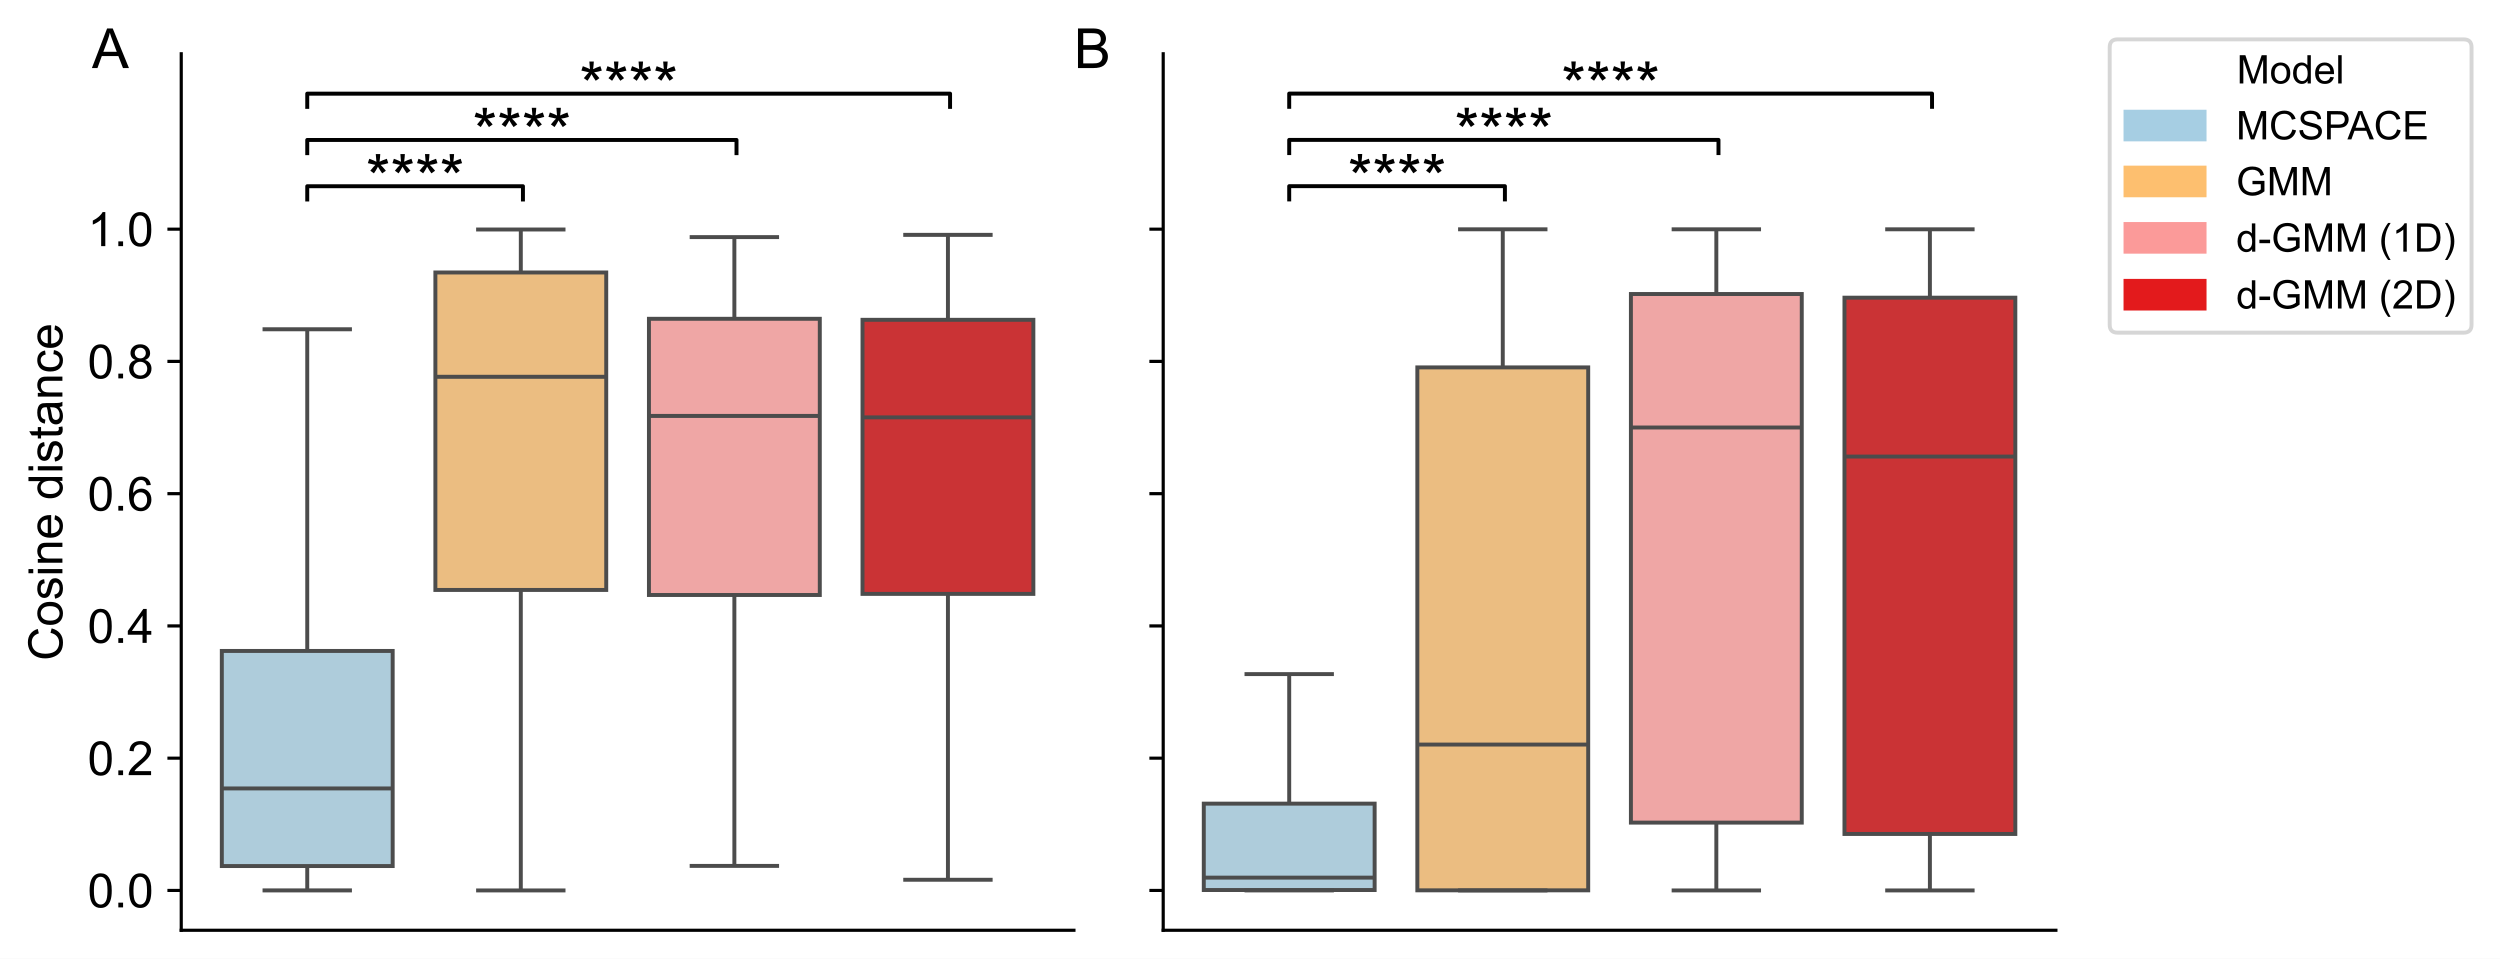
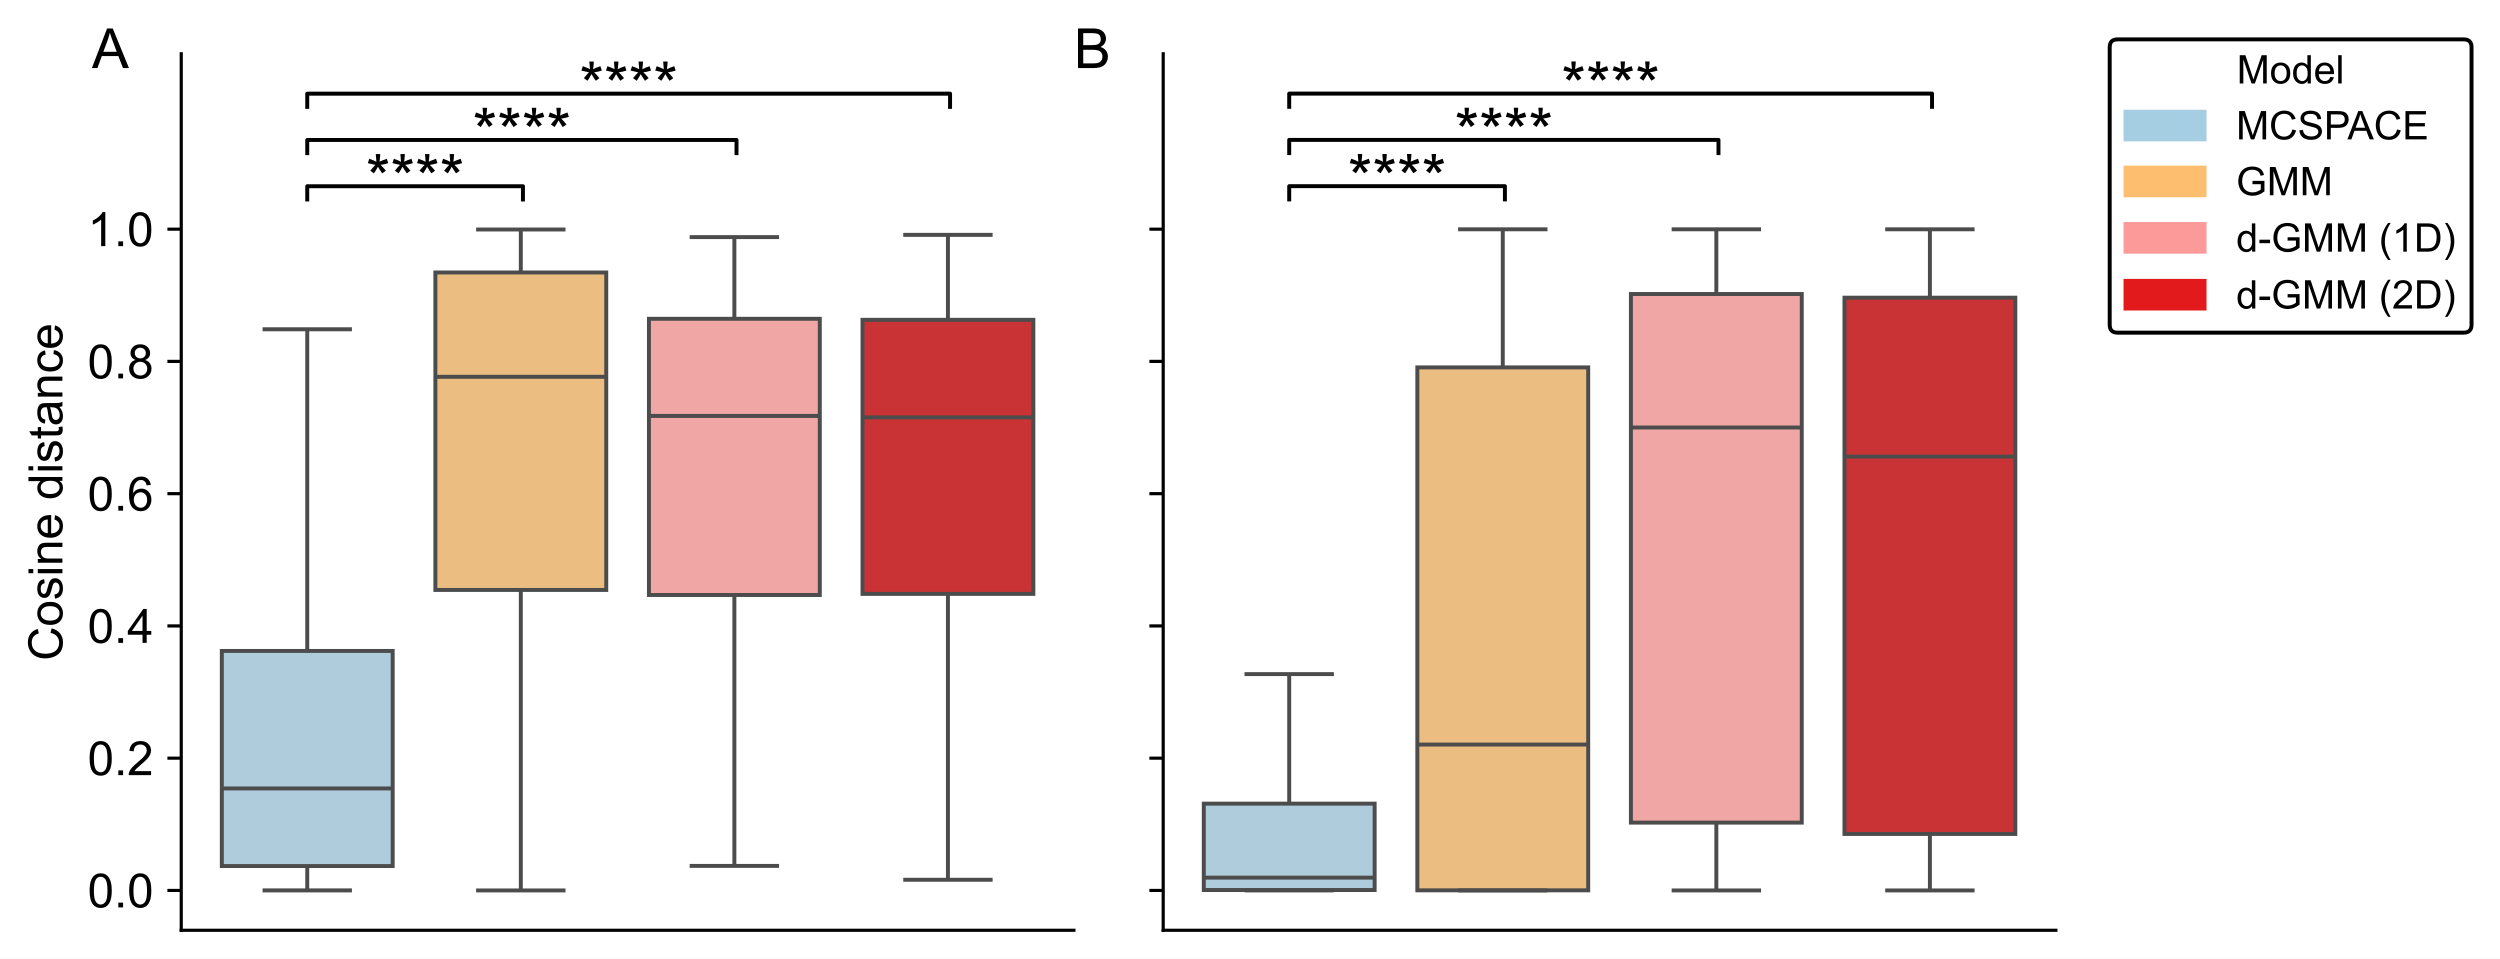
<svg xmlns="http://www.w3.org/2000/svg" xmlns:xlink="http://www.w3.org/1999/xlink" width="632.514pt" height="242.562pt" viewBox="0 0 632.514 242.562" version="1.1">
  <defs>
    <style type="text/css">*{stroke-linejoin: round; stroke-linecap: butt}</style>
  </defs>
  <g id="figure_1">
    <g id="patch_1">
      <path d="M 0 242.562  L 632.514 242.562  L 632.514 0  L 0 0  z " style="fill: #ffffff" />
    </g>
    <g id="axes_1">
      <g id="patch_2">
        <path d="M 45.854 235.362  L 271.712 235.362  L 271.712 13.602  L 45.854 13.602  z " style="fill: #ffffff" />
      </g>
      <g id="matplotlib.axis_1" />
      <g id="matplotlib.axis_2">
        <g id="ytick_1">
          <g id="line2d_1">
            <defs>
-               <path id="m93349aecf3" d="M 0 0  L -3.5 0  " style="stroke: #000000; stroke-width: 0.8" />
+               <path id="ma4437be705" d="M 0 0  L -3.5 0  " style="stroke: #000000; stroke-width: 0.8" />
            </defs>
            <g>
-               <use xlink:href="#m93349aecf3" x="45.854" y="225.282" style="stroke: #000000; stroke-width: 0.8" />
+               <use xlink:href="#ma4437be705" x="45.854" y="225.282" style="stroke: #000000; stroke-width: 0.8" />
            </g>
          </g>
          <g id="text_1">
            <g transform="translate(22.17438 229.5764) scale(0.12 -0.12)">
              <defs>
                <path id="ArialMT-30" d="M 266 2259  Q 266 3072 433 3567  Q 600 4063 929 4331  Q 1259 4600 1759 4600  Q 2128 4600 2406 4451  Q 2684 4303 2865 4023  Q 3047 3744 3150 3342  Q 3253 2941 3253 2259  Q 3253 1453 3087 958  Q 2922 463 2592 192  Q 2263 -78 1759 -78  Q 1097 -78 719 397  Q 266 969 266 2259  z M 844 2259  Q 844 1131 1108 757  Q 1372 384 1759 384  Q 2147 384 2411 759  Q 2675 1134 2675 2259  Q 2675 3391 2411 3762  Q 2147 4134 1753 4134  Q 1366 4134 1134 3806  Q 844 3388 844 2259  z " transform="scale(0.015625)" />
                <path id="ArialMT-2e" d="M 581 0  L 581 641  L 1222 641  L 1222 0  L 581 0  z " transform="scale(0.015625)" />
              </defs>
              <use xlink:href="#ArialMT-30" />
              <use xlink:href="#ArialMT-2e" x="55.615" />
              <use xlink:href="#ArialMT-30" x="83.398" />
            </g>
          </g>
        </g>
        <g id="ytick_2">
          <g id="line2d_2">
            <g>
-               <use xlink:href="#m93349aecf3" x="45.854" y="191.821" style="stroke: #000000; stroke-width: 0.8" />
+               <use xlink:href="#ma4437be705" x="45.854" y="191.821" style="stroke: #000000; stroke-width: 0.8" />
            </g>
          </g>
          <g id="text_2">
            <g transform="translate(22.17438 196.1158) scale(0.12 -0.12)">
              <defs>
                <path id="ArialMT-32" d="M 3222 541  L 3222 0  L 194 0  Q 188 203 259 391  Q 375 700 629 1000  Q 884 1300 1366 1694  Q 2113 2306 2375 2664  Q 2638 3022 2638 3341  Q 2638 3675 2398 3904  Q 2159 4134 1775 4134  Q 1369 4134 1125 3890  Q 881 3647 878 3216  L 300 3275  Q 359 3922 746 4261  Q 1134 4600 1788 4600  Q 2447 4600 2831 4234  Q 3216 3869 3216 3328  Q 3216 3053 3103 2787  Q 2991 2522 2730 2228  Q 2469 1934 1863 1422  Q 1356 997 1212 845  Q 1069 694 975 541  L 3222 541  z " transform="scale(0.015625)" />
              </defs>
              <use xlink:href="#ArialMT-30" />
              <use xlink:href="#ArialMT-2e" x="55.615" />
              <use xlink:href="#ArialMT-32" x="83.398" />
            </g>
          </g>
        </g>
        <g id="ytick_3">
          <g id="line2d_3">
            <g>
-               <use xlink:href="#m93349aecf3" x="45.854" y="158.361" style="stroke: #000000; stroke-width: 0.8" />
+               <use xlink:href="#ma4437be705" x="45.854" y="158.361" style="stroke: #000000; stroke-width: 0.8" />
            </g>
          </g>
          <g id="text_3">
            <g transform="translate(22.17438 162.6552) scale(0.12 -0.12)">
              <defs>
                <path id="ArialMT-34" d="M 2069 0  L 2069 1097  L 81 1097  L 81 1613  L 2172 4581  L 2631 4581  L 2631 1613  L 3250 1613  L 3250 1097  L 2631 1097  L 2631 0  L 2069 0  z M 2069 1613  L 2069 3678  L 634 1613  L 2069 1613  z " transform="scale(0.015625)" />
              </defs>
              <use xlink:href="#ArialMT-30" />
              <use xlink:href="#ArialMT-2e" x="55.615" />
              <use xlink:href="#ArialMT-34" x="83.398" />
            </g>
          </g>
        </g>
        <g id="ytick_4">
          <g id="line2d_4">
            <g>
-               <use xlink:href="#m93349aecf3" x="45.854" y="124.9" style="stroke: #000000; stroke-width: 0.8" />
+               <use xlink:href="#ma4437be705" x="45.854" y="124.9" style="stroke: #000000; stroke-width: 0.8" />
            </g>
          </g>
          <g id="text_4">
            <g transform="translate(22.17438 129.1947) scale(0.12 -0.12)">
              <defs>
                <path id="ArialMT-36" d="M 3184 3459  L 2625 3416  Q 2550 3747 2413 3897  Q 2184 4138 1850 4138  Q 1581 4138 1378 3988  Q 1113 3794 959 3422  Q 806 3050 800 2363  Q 1003 2672 1297 2822  Q 1591 2972 1913 2972  Q 2475 2972 2870 2558  Q 3266 2144 3266 1488  Q 3266 1056 3080 686  Q 2894 316 2569 119  Q 2244 -78 1831 -78  Q 1128 -78 684 439  Q 241 956 241 2144  Q 241 3472 731 4075  Q 1159 4600 1884 4600  Q 2425 4600 2770 4297  Q 3116 3994 3184 3459  z M 888 1484  Q 888 1194 1011 928  Q 1134 663 1356 523  Q 1578 384 1822 384  Q 2178 384 2434 671  Q 2691 959 2691 1453  Q 2691 1928 2437 2201  Q 2184 2475 1800 2475  Q 1419 2475 1153 2201  Q 888 1928 888 1484  z " transform="scale(0.015625)" />
              </defs>
              <use xlink:href="#ArialMT-30" />
              <use xlink:href="#ArialMT-2e" x="55.615" />
              <use xlink:href="#ArialMT-36" x="83.398" />
            </g>
          </g>
        </g>
        <g id="ytick_5">
          <g id="line2d_5">
            <g>
-               <use xlink:href="#m93349aecf3" x="45.854" y="91.439" style="stroke: #000000; stroke-width: 0.8" />
+               <use xlink:href="#ma4437be705" x="45.854" y="91.439" style="stroke: #000000; stroke-width: 0.8" />
            </g>
          </g>
          <g id="text_5">
            <g transform="translate(22.17438 95.73408) scale(0.12 -0.12)">
              <defs>
                <path id="ArialMT-38" d="M 1131 2484  Q 781 2613 612 2850  Q 444 3088 444 3419  Q 444 3919 803 4259  Q 1163 4600 1759 4600  Q 2359 4600 2725 4251  Q 3091 3903 3091 3403  Q 3091 3084 2923 2848  Q 2756 2613 2416 2484  Q 2838 2347 3058 2040  Q 3278 1734 3278 1309  Q 3278 722 2862 322  Q 2447 -78 1769 -78  Q 1091 -78 675 323  Q 259 725 259 1325  Q 259 1772 486 2073  Q 713 2375 1131 2484  z M 1019 3438  Q 1019 3113 1228 2906  Q 1438 2700 1772 2700  Q 2097 2700 2305 2904  Q 2513 3109 2513 3406  Q 2513 3716 2298 3927  Q 2084 4138 1766 4138  Q 1444 4138 1231 3931  Q 1019 3725 1019 3438  z M 838 1322  Q 838 1081 952 856  Q 1066 631 1291 507  Q 1516 384 1775 384  Q 2178 384 2440 643  Q 2703 903 2703 1303  Q 2703 1709 2433 1975  Q 2163 2241 1756 2241  Q 1359 2241 1098 1978  Q 838 1716 838 1322  z " transform="scale(0.015625)" />
              </defs>
              <use xlink:href="#ArialMT-30" />
              <use xlink:href="#ArialMT-2e" x="55.615" />
              <use xlink:href="#ArialMT-38" x="83.398" />
            </g>
          </g>
        </g>
        <g id="ytick_6">
          <g id="line2d_6">
            <g>
-               <use xlink:href="#m93349aecf3" x="45.854" y="57.979" style="stroke: #000000; stroke-width: 0.8" />
+               <use xlink:href="#ma4437be705" x="45.854" y="57.979" style="stroke: #000000; stroke-width: 0.8" />
            </g>
          </g>
          <g id="text_6">
            <g transform="translate(22.17438 62.2735) scale(0.12 -0.12)">
              <defs>
                <path id="ArialMT-31" d="M 2384 0  L 1822 0  L 1822 3584  Q 1619 3391 1289 3197  Q 959 3003 697 2906  L 697 3450  Q 1169 3672 1522 3987  Q 1875 4303 2022 4600  L 2384 4600  L 2384 0  z " transform="scale(0.015625)" />
              </defs>
              <use xlink:href="#ArialMT-31" />
              <use xlink:href="#ArialMT-2e" x="55.615" />
              <use xlink:href="#ArialMT-30" x="83.398" />
            </g>
          </g>
        </g>
        <g id="text_7">
          <g transform="translate(15.78937 167.1708) rotate(-90) scale(0.12 -0.12)">
            <defs>
              <path id="ArialMT-43" d="M 3763 1606  L 4369 1453  Q 4178 706 3683 314  Q 3188 -78 2472 -78  Q 1731 -78 1267 223  Q 803 525 561 1097  Q 319 1669 319 2325  Q 319 3041 592 3573  Q 866 4106 1370 4382  Q 1875 4659 2481 4659  Q 3169 4659 3637 4309  Q 4106 3959 4291 3325  L 3694 3184  Q 3534 3684 3231 3912  Q 2928 4141 2469 4141  Q 1941 4141 1586 3887  Q 1231 3634 1087 3207  Q 944 2781 944 2328  Q 944 1744 1114 1308  Q 1284 872 1643 656  Q 2003 441 2422 441  Q 2931 441 3284 734  Q 3638 1028 3763 1606  z " transform="scale(0.015625)" />
              <path id="ArialMT-6f" d="M 213 1659  Q 213 2581 725 3025  Q 1153 3394 1769 3394  Q 2453 3394 2887 2945  Q 3322 2497 3322 1706  Q 3322 1066 3130 698  Q 2938 331 2570 128  Q 2203 -75 1769 -75  Q 1072 -75 642 372  Q 213 819 213 1659  z M 791 1659  Q 791 1022 1069 705  Q 1347 388 1769 388  Q 2188 388 2466 706  Q 2744 1025 2744 1678  Q 2744 2294 2464 2611  Q 2184 2928 1769 2928  Q 1347 2928 1069 2612  Q 791 2297 791 1659  z " transform="scale(0.015625)" />
              <path id="ArialMT-73" d="M 197 991  L 753 1078  Q 800 744 1014 566  Q 1228 388 1613 388  Q 2000 388 2187 545  Q 2375 703 2375 916  Q 2375 1106 2209 1216  Q 2094 1291 1634 1406  Q 1016 1563 777 1677  Q 538 1791 414 1992  Q 291 2194 291 2438  Q 291 2659 392 2848  Q 494 3038 669 3163  Q 800 3259 1026 3326  Q 1253 3394 1513 3394  Q 1903 3394 2198 3281  Q 2494 3169 2634 2976  Q 2775 2784 2828 2463  L 2278 2388  Q 2241 2644 2061 2787  Q 1881 2931 1553 2931  Q 1166 2931 1000 2803  Q 834 2675 834 2503  Q 834 2394 903 2306  Q 972 2216 1119 2156  Q 1203 2125 1616 2013  Q 2213 1853 2448 1751  Q 2684 1650 2818 1456  Q 2953 1263 2953 975  Q 2953 694 2789 445  Q 2625 197 2315 61  Q 2006 -75 1616 -75  Q 969 -75 630 194  Q 291 463 197 991  z " transform="scale(0.015625)" />
              <path id="ArialMT-69" d="M 425 3934  L 425 4581  L 988 4581  L 988 3934  L 425 3934  z M 425 0  L 425 3319  L 988 3319  L 988 0  L 425 0  z " transform="scale(0.015625)" />
              <path id="ArialMT-6e" d="M 422 0  L 422 3319  L 928 3319  L 928 2847  Q 1294 3394 1984 3394  Q 2284 3394 2536 3286  Q 2788 3178 2913 3003  Q 3038 2828 3088 2588  Q 3119 2431 3119 2041  L 3119 0  L 2556 0  L 2556 2019  Q 2556 2363 2490 2533  Q 2425 2703 2258 2804  Q 2091 2906 1866 2906  Q 1506 2906 1245 2678  Q 984 2450 984 1813  L 984 0  L 422 0  z " transform="scale(0.015625)" />
              <path id="ArialMT-65" d="M 2694 1069  L 3275 997  Q 3138 488 2766 206  Q 2394 -75 1816 -75  Q 1088 -75 661 373  Q 234 822 234 1631  Q 234 2469 665 2931  Q 1097 3394 1784 3394  Q 2450 3394 2872 2941  Q 3294 2488 3294 1666  Q 3294 1616 3291 1516  L 816 1516  Q 847 969 1125 678  Q 1403 388 1819 388  Q 2128 388 2347 550  Q 2566 713 2694 1069  z M 847 1978  L 2700 1978  Q 2663 2397 2488 2606  Q 2219 2931 1791 2931  Q 1403 2931 1139 2672  Q 875 2413 847 1978  z " transform="scale(0.015625)" />
              <path id="ArialMT-20" transform="scale(0.015625)" />
              <path id="ArialMT-64" d="M 2575 0  L 2575 419  Q 2259 -75 1647 -75  Q 1250 -75 917 144  Q 584 363 401 755  Q 219 1147 219 1656  Q 219 2153 384 2558  Q 550 2963 881 3178  Q 1213 3394 1622 3394  Q 1922 3394 2156 3267  Q 2391 3141 2538 2938  L 2538 4581  L 3097 4581  L 3097 0  L 2575 0  z M 797 1656  Q 797 1019 1065 703  Q 1334 388 1700 388  Q 2069 388 2326 689  Q 2584 991 2584 1609  Q 2584 2291 2321 2609  Q 2059 2928 1675 2928  Q 1300 2928 1048 2622  Q 797 2316 797 1656  z " transform="scale(0.015625)" />
              <path id="ArialMT-74" d="M 1650 503  L 1731 6  Q 1494 -44 1306 -44  Q 1000 -44 831 53  Q 663 150 594 308  Q 525 466 525 972  L 525 2881  L 113 2881  L 113 3319  L 525 3319  L 525 4141  L 1084 4478  L 1084 3319  L 1650 3319  L 1650 2881  L 1084 2881  L 1084 941  Q 1084 700 1114 631  Q 1144 563 1211 522  Q 1278 481 1403 481  Q 1497 481 1650 503  z " transform="scale(0.015625)" />
              <path id="ArialMT-61" d="M 2588 409  Q 2275 144 1986 34  Q 1697 -75 1366 -75  Q 819 -75 525 192  Q 231 459 231 875  Q 231 1119 342 1320  Q 453 1522 633 1644  Q 813 1766 1038 1828  Q 1203 1872 1538 1913  Q 2219 1994 2541 2106  Q 2544 2222 2544 2253  Q 2544 2597 2384 2738  Q 2169 2928 1744 2928  Q 1347 2928 1158 2789  Q 969 2650 878 2297  L 328 2372  Q 403 2725 575 2942  Q 747 3159 1072 3276  Q 1397 3394 1825 3394  Q 2250 3394 2515 3294  Q 2781 3194 2906 3042  Q 3031 2891 3081 2659  Q 3109 2516 3109 2141  L 3109 1391  Q 3109 606 3145 398  Q 3181 191 3288 0  L 2700 0  Q 2613 175 2588 409  z M 2541 1666  Q 2234 1541 1622 1453  Q 1275 1403 1131 1340  Q 988 1278 909 1158  Q 831 1038 831 891  Q 831 666 1001 516  Q 1172 366 1500 366  Q 1825 366 2078 508  Q 2331 650 2450 897  Q 2541 1088 2541 1459  L 2541 1666  z " transform="scale(0.015625)" />
              <path id="ArialMT-63" d="M 2588 1216  L 3141 1144  Q 3050 572 2676 248  Q 2303 -75 1759 -75  Q 1078 -75 664 370  Q 250 816 250 1647  Q 250 2184 428 2587  Q 606 2991 970 3192  Q 1334 3394 1763 3394  Q 2303 3394 2647 3120  Q 2991 2847 3088 2344  L 2541 2259  Q 2463 2594 2264 2762  Q 2066 2931 1784 2931  Q 1359 2931 1093 2626  Q 828 2322 828 1663  Q 828 994 1084 691  Q 1341 388 1753 388  Q 2084 388 2306 591  Q 2528 794 2588 1216  z " transform="scale(0.015625)" />
            </defs>
            <use xlink:href="#ArialMT-43" />
            <use xlink:href="#ArialMT-6f" x="72.217" />
            <use xlink:href="#ArialMT-73" x="127.832" />
            <use xlink:href="#ArialMT-69" x="177.832" />
            <use xlink:href="#ArialMT-6e" x="200.049" />
            <use xlink:href="#ArialMT-65" x="255.664" />
            <use xlink:href="#ArialMT-20" x="311.279" />
            <use xlink:href="#ArialMT-64" x="339.062" />
            <use xlink:href="#ArialMT-69" x="394.678" />
            <use xlink:href="#ArialMT-73" x="416.895" />
            <use xlink:href="#ArialMT-74" x="466.895" />
            <use xlink:href="#ArialMT-61" x="494.678" />
            <use xlink:href="#ArialMT-6e" x="550.293" />
            <use xlink:href="#ArialMT-63" x="605.908" />
            <use xlink:href="#ArialMT-65" x="655.908" />
          </g>
        </g>
      </g>
      <g id="patch_3">
-         <path d="M 56.121 219.115  L 99.347 219.115  L 99.347 164.694  L 56.121 164.694  L 56.121 219.115  z " clip-path="url(#p8f66b5be9d)" style="fill: #aeccdb; stroke: #4c4c4c; stroke-linejoin: miter" />
+         <path d="M 56.121 219.115  L 99.347 219.115  L 99.347 164.694  L 56.121 164.694  L 56.121 219.115  z " clip-path="url(#pe99a62b136)" style="fill: #aeccdb; stroke: #4c4c4c; stroke-linejoin: miter" />
      </g>
      <g id="line2d_7">
-         <path d="M 77.734 219.115  L 77.734 225.278  " clip-path="url(#p8f66b5be9d)" style="fill: none; stroke: #4c4c4c" />
+         <path d="M 77.734 219.115  L 77.734 225.278  " clip-path="url(#pe99a62b136)" style="fill: none; stroke: #4c4c4c" />
      </g>
      <g id="line2d_8">
-         <path d="M 77.734 164.694  L 77.734 83.308  " clip-path="url(#p8f66b5be9d)" style="fill: none; stroke: #4c4c4c" />
+         <path d="M 77.734 164.694  L 77.734 83.308  " clip-path="url(#pe99a62b136)" style="fill: none; stroke: #4c4c4c" />
      </g>
      <g id="line2d_9">
-         <path d="M 66.927 225.278  L 88.54 225.278  " clip-path="url(#p8f66b5be9d)" style="fill: none; stroke: #4c4c4c; stroke-linecap: square" />
+         <path d="M 66.927 225.278  L 88.54 225.278  " clip-path="url(#pe99a62b136)" style="fill: none; stroke: #4c4c4c; stroke-linecap: square" />
      </g>
      <g id="line2d_10">
-         <path d="M 66.927 83.308  L 88.54 83.308  " clip-path="url(#p8f66b5be9d)" style="fill: none; stroke: #4c4c4c; stroke-linecap: square" />
+         <path d="M 66.927 83.308  L 88.54 83.308  " clip-path="url(#pe99a62b136)" style="fill: none; stroke: #4c4c4c; stroke-linecap: square" />
      </g>
      <g id="patch_4">
-         <path d="M 110.153 149.259  L 153.38 149.259  L 153.38 68.939  L 110.153 68.939  L 110.153 149.259  z " clip-path="url(#p8f66b5be9d)" style="fill: #ebbd81; stroke: #4c4c4c; stroke-linejoin: miter" />
+         <path d="M 110.153 149.259  L 153.38 149.259  L 153.38 68.939  L 110.153 68.939  L 110.153 149.259  z " clip-path="url(#pe99a62b136)" style="fill: #ebbd81; stroke: #4c4c4c; stroke-linejoin: miter" />
      </g>
      <g id="line2d_11">
-         <path d="M 131.767 149.259  L 131.767 225.28  " clip-path="url(#p8f66b5be9d)" style="fill: none; stroke: #4c4c4c" />
+         <path d="M 131.767 149.259  L 131.767 225.28  " clip-path="url(#pe99a62b136)" style="fill: none; stroke: #4c4c4c" />
      </g>
      <g id="line2d_12">
-         <path d="M 131.767 68.939  L 131.767 58.068  " clip-path="url(#p8f66b5be9d)" style="fill: none; stroke: #4c4c4c" />
+         <path d="M 131.767 68.939  L 131.767 58.068  " clip-path="url(#pe99a62b136)" style="fill: none; stroke: #4c4c4c" />
      </g>
      <g id="line2d_13">
-         <path d="M 120.96 225.28  L 142.573 225.28  " clip-path="url(#p8f66b5be9d)" style="fill: none; stroke: #4c4c4c; stroke-linecap: square" />
+         <path d="M 120.96 225.28  L 142.573 225.28  " clip-path="url(#pe99a62b136)" style="fill: none; stroke: #4c4c4c; stroke-linecap: square" />
      </g>
      <g id="line2d_14">
-         <path d="M 120.96 58.068  L 142.573 58.068  " clip-path="url(#p8f66b5be9d)" style="fill: none; stroke: #4c4c4c; stroke-linecap: square" />
+         <path d="M 120.96 58.068  L 142.573 58.068  " clip-path="url(#pe99a62b136)" style="fill: none; stroke: #4c4c4c; stroke-linecap: square" />
      </g>
      <g id="patch_5">
-         <path d="M 164.186 150.534  L 207.412 150.534  L 207.412 80.657  L 164.186 80.657  L 164.186 150.534  z " clip-path="url(#p8f66b5be9d)" style="fill: #efa6a5; stroke: #4c4c4c; stroke-linejoin: miter" />
+         <path d="M 164.186 150.534  L 207.412 150.534  L 207.412 80.657  L 164.186 80.657  L 164.186 150.534  z " clip-path="url(#pe99a62b136)" style="fill: #efa6a5; stroke: #4c4c4c; stroke-linejoin: miter" />
      </g>
      <g id="line2d_15">
-         <path d="M 185.799 150.534  L 185.799 219.078  " clip-path="url(#p8f66b5be9d)" style="fill: none; stroke: #4c4c4c" />
+         <path d="M 185.799 150.534  L 185.799 219.078  " clip-path="url(#pe99a62b136)" style="fill: none; stroke: #4c4c4c" />
      </g>
      <g id="line2d_16">
-         <path d="M 185.799 80.657  L 185.799 59.984  " clip-path="url(#p8f66b5be9d)" style="fill: none; stroke: #4c4c4c" />
+         <path d="M 185.799 80.657  L 185.799 59.984  " clip-path="url(#pe99a62b136)" style="fill: none; stroke: #4c4c4c" />
      </g>
      <g id="line2d_17">
-         <path d="M 174.993 219.078  L 196.606 219.078  " clip-path="url(#p8f66b5be9d)" style="fill: none; stroke: #4c4c4c; stroke-linecap: square" />
+         <path d="M 174.993 219.078  L 196.606 219.078  " clip-path="url(#pe99a62b136)" style="fill: none; stroke: #4c4c4c; stroke-linecap: square" />
      </g>
      <g id="line2d_18">
-         <path d="M 174.993 59.984  L 196.606 59.984  " clip-path="url(#p8f66b5be9d)" style="fill: none; stroke: #4c4c4c; stroke-linecap: square" />
+         <path d="M 174.993 59.984  L 196.606 59.984  " clip-path="url(#pe99a62b136)" style="fill: none; stroke: #4c4c4c; stroke-linecap: square" />
      </g>
      <g id="patch_6">
-         <path d="M 218.219 150.257  L 261.445 150.257  L 261.445 80.914  L 218.219 80.914  L 218.219 150.257  z " clip-path="url(#p8f66b5be9d)" style="fill: #ca3335; stroke: #4c4c4c; stroke-linejoin: miter" />
+         <path d="M 218.219 150.257  L 261.445 150.257  L 261.445 80.914  L 218.219 80.914  L 218.219 150.257  z " clip-path="url(#pe99a62b136)" style="fill: #ca3335; stroke: #4c4c4c; stroke-linejoin: miter" />
      </g>
      <g id="line2d_19">
-         <path d="M 239.832 150.257  L 239.832 222.592  " clip-path="url(#p8f66b5be9d)" style="fill: none; stroke: #4c4c4c" />
+         <path d="M 239.832 150.257  L 239.832 222.592  " clip-path="url(#pe99a62b136)" style="fill: none; stroke: #4c4c4c" />
      </g>
      <g id="line2d_20">
-         <path d="M 239.832 80.914  L 239.832 59.422  " clip-path="url(#p8f66b5be9d)" style="fill: none; stroke: #4c4c4c" />
+         <path d="M 239.832 80.914  L 239.832 59.422  " clip-path="url(#pe99a62b136)" style="fill: none; stroke: #4c4c4c" />
      </g>
      <g id="line2d_21">
-         <path d="M 229.026 222.592  L 250.639 222.592  " clip-path="url(#p8f66b5be9d)" style="fill: none; stroke: #4c4c4c; stroke-linecap: square" />
+         <path d="M 229.026 222.592  L 250.639 222.592  " clip-path="url(#pe99a62b136)" style="fill: none; stroke: #4c4c4c; stroke-linecap: square" />
      </g>
      <g id="line2d_22">
-         <path d="M 229.026 59.422  L 250.639 59.422  " clip-path="url(#p8f66b5be9d)" style="fill: none; stroke: #4c4c4c; stroke-linecap: square" />
+         <path d="M 229.026 59.422  L 250.639 59.422  " clip-path="url(#pe99a62b136)" style="fill: none; stroke: #4c4c4c; stroke-linecap: square" />
      </g>
      <g id="line2d_23">
-         <path d="M 77.734 50.465  L 77.734 47.119  L 132.307 47.119  L 132.307 50.465  " clip-path="url(#p8f66b5be9d)" style="fill: none; stroke: #000000; stroke-linecap: square" />
+         <path d="M 77.734 50.465  L 77.734 47.119  L 132.307 47.119  L 132.307 50.465  " clip-path="url(#pe99a62b136)" style="fill: none; stroke: #000000; stroke-linecap: square" />
      </g>
      <g id="line2d_24">
-         <path d="M 77.734 38.754  L 77.734 35.408  L 186.34 35.408  L 186.34 38.754  " clip-path="url(#p8f66b5be9d)" style="fill: none; stroke: #000000; stroke-linecap: square" />
+         <path d="M 77.734 38.754  L 77.734 35.408  L 186.34 35.408  L 186.34 38.754  " clip-path="url(#pe99a62b136)" style="fill: none; stroke: #000000; stroke-linecap: square" />
      </g>
      <g id="line2d_25">
-         <path d="M 77.734 27.043  L 77.734 23.697  L 240.372 23.697  L 240.372 27.043  " clip-path="url(#p8f66b5be9d)" style="fill: none; stroke: #000000; stroke-linecap: square" />
+         <path d="M 77.734 27.043  L 77.734 23.697  L 240.372 23.697  L 240.372 27.043  " clip-path="url(#pe99a62b136)" style="fill: none; stroke: #000000; stroke-linecap: square" />
      </g>
      <g id="line2d_26">
-         <path d="M 56.121 199.475  L 99.347 199.475  " clip-path="url(#p8f66b5be9d)" style="fill: none; stroke: #4c4c4c" />
+         <path d="M 56.121 199.475  L 99.347 199.475  " clip-path="url(#pe99a62b136)" style="fill: none; stroke: #4c4c4c" />
      </g>
      <g id="line2d_27">
-         <path d="M 110.153 95.331  L 153.38 95.331  " clip-path="url(#p8f66b5be9d)" style="fill: none; stroke: #4c4c4c" />
+         <path d="M 110.153 95.331  L 153.38 95.331  " clip-path="url(#pe99a62b136)" style="fill: none; stroke: #4c4c4c" />
      </g>
      <g id="line2d_28">
-         <path d="M 164.186 105.235  L 207.412 105.235  " clip-path="url(#p8f66b5be9d)" style="fill: none; stroke: #4c4c4c" />
+         <path d="M 164.186 105.235  L 207.412 105.235  " clip-path="url(#pe99a62b136)" style="fill: none; stroke: #4c4c4c" />
      </g>
      <g id="line2d_29">
-         <path d="M 218.219 105.601  L 261.445 105.601  " clip-path="url(#p8f66b5be9d)" style="fill: none; stroke: #4c4c4c" />
+         <path d="M 218.219 105.601  L 261.445 105.601  " clip-path="url(#pe99a62b136)" style="fill: none; stroke: #4c4c4c" />
      </g>
      <g id="patch_7">
        <path d="M 45.854 235.362  L 45.854 13.602  " style="fill: none; stroke: #000000; stroke-width: 0.8; stroke-linejoin: miter; stroke-linecap: square" />
      </g>
      <g id="patch_8">
        <path d="M 45.854 235.362  L 271.712 235.362  " style="fill: none; stroke: #000000; stroke-width: 0.8; stroke-linejoin: miter; stroke-linecap: square" />
      </g>
      <g id="text_8">
        <g transform="translate(92.5653 50.63149) scale(0.16 -0.16)">
          <defs>
            <path id="ArialMT-2a" d="M 200 3741  L 344 4184  Q 841 4009 1066 3881  Q 1006 4447 1003 4659  L 1456 4659  Q 1447 4350 1384 3884  Q 1706 4047 2122 4184  L 2266 3741  Q 1869 3609 1488 3566  Q 1678 3400 2025 2975  L 1650 2709  Q 1469 2956 1222 3381  Q 991 2941 816 2709  L 447 2975  Q 809 3422 966 3566  Q 563 3644 200 3741  z " transform="scale(0.015625)" />
          </defs>
          <use xlink:href="#ArialMT-2a" />
          <use xlink:href="#ArialMT-2a" x="38.916" />
          <use xlink:href="#ArialMT-2a" x="77.832" />
          <use xlink:href="#ArialMT-2a" x="116.748" />
        </g>
      </g>
      <g id="text_9">
        <g transform="translate(119.5817 38.92028) scale(0.16 -0.16)">
          <use xlink:href="#ArialMT-2a" />
          <use xlink:href="#ArialMT-2a" x="38.916" />
          <use xlink:href="#ArialMT-2a" x="77.832" />
          <use xlink:href="#ArialMT-2a" x="116.748" />
        </g>
      </g>
      <g id="text_10">
        <g transform="translate(146.5981 27.20908) scale(0.16 -0.16)">
          <use xlink:href="#ArialMT-2a" />
          <use xlink:href="#ArialMT-2a" x="38.916" />
          <use xlink:href="#ArialMT-2a" x="77.832" />
          <use xlink:href="#ArialMT-2a" x="116.748" />
        </g>
      </g>
      <g id="text_11">
        <g transform="translate(23.26866 17.22094) scale(0.14 -0.14)">
          <defs>
            <path id="ArialMT-41" d="M -9 0  L 1750 4581  L 2403 4581  L 4278 0  L 3588 0  L 3053 1388  L 1138 1388  L 634 0  L -9 0  z M 1313 1881  L 2866 1881  L 2388 3150  Q 2169 3728 2063 4100  Q 1975 3659 1816 3225  L 1313 1881  z " transform="scale(0.015625)" />
          </defs>
          <use xlink:href="#ArialMT-41" />
        </g>
      </g>
    </g>
    <g id="axes_2">
      <g id="patch_9">
        <path d="M 294.297 235.362  L 520.154 235.362  L 520.154 13.602  L 294.297 13.602  z " style="fill: #ffffff" />
      </g>
      <g id="matplotlib.axis_3" />
      <g id="matplotlib.axis_4">
        <g id="ytick_7">
          <g id="line2d_30">
            <g>
-               <use xlink:href="#m93349aecf3" x="294.297" y="225.282" style="stroke: #000000; stroke-width: 0.8" />
+               <use xlink:href="#ma4437be705" x="294.297" y="225.282" style="stroke: #000000; stroke-width: 0.8" />
            </g>
          </g>
        </g>
        <g id="ytick_8">
          <g id="line2d_31">
            <g>
-               <use xlink:href="#m93349aecf3" x="294.297" y="191.821" style="stroke: #000000; stroke-width: 0.8" />
+               <use xlink:href="#ma4437be705" x="294.297" y="191.821" style="stroke: #000000; stroke-width: 0.8" />
            </g>
          </g>
        </g>
        <g id="ytick_9">
          <g id="line2d_32">
            <g>
-               <use xlink:href="#m93349aecf3" x="294.297" y="158.361" style="stroke: #000000; stroke-width: 0.8" />
+               <use xlink:href="#ma4437be705" x="294.297" y="158.361" style="stroke: #000000; stroke-width: 0.8" />
            </g>
          </g>
        </g>
        <g id="ytick_10">
          <g id="line2d_33">
            <g>
-               <use xlink:href="#m93349aecf3" x="294.297" y="124.9" style="stroke: #000000; stroke-width: 0.8" />
+               <use xlink:href="#ma4437be705" x="294.297" y="124.9" style="stroke: #000000; stroke-width: 0.8" />
            </g>
          </g>
        </g>
        <g id="ytick_11">
          <g id="line2d_34">
            <g>
-               <use xlink:href="#m93349aecf3" x="294.297" y="91.439" style="stroke: #000000; stroke-width: 0.8" />
+               <use xlink:href="#ma4437be705" x="294.297" y="91.439" style="stroke: #000000; stroke-width: 0.8" />
            </g>
          </g>
        </g>
        <g id="ytick_12">
          <g id="line2d_35">
            <g>
-               <use xlink:href="#m93349aecf3" x="294.297" y="57.979" style="stroke: #000000; stroke-width: 0.8" />
+               <use xlink:href="#ma4437be705" x="294.297" y="57.979" style="stroke: #000000; stroke-width: 0.8" />
            </g>
          </g>
        </g>
      </g>
      <g id="patch_10">
-         <path d="M 304.563 225.18  L 347.79 225.18  L 347.79 203.327  L 304.563 203.327  L 304.563 225.18  z " clip-path="url(#p7773f65ec7)" style="fill: #aeccdb; stroke: #4c4c4c; stroke-linejoin: miter" />
+         <path d="M 304.563 225.18  L 347.79 225.18  L 347.79 203.327  L 304.563 203.327  L 304.563 225.18  z " clip-path="url(#p649f8db90f)" style="fill: #aeccdb; stroke: #4c4c4c; stroke-linejoin: miter" />
      </g>
      <g id="line2d_36">
-         <path d="M 326.177 225.18  L 326.177 225.282  " clip-path="url(#p7773f65ec7)" style="fill: none; stroke: #4c4c4c" />
+         <path d="M 326.177 225.18  L 326.177 225.282  " clip-path="url(#p649f8db90f)" style="fill: none; stroke: #4c4c4c" />
      </g>
      <g id="line2d_37">
-         <path d="M 326.177 203.327  L 326.177 170.551  " clip-path="url(#p7773f65ec7)" style="fill: none; stroke: #4c4c4c" />
+         <path d="M 326.177 203.327  L 326.177 170.551  " clip-path="url(#p649f8db90f)" style="fill: none; stroke: #4c4c4c" />
      </g>
      <g id="line2d_38">
-         <path d="M 315.37 225.282  L 336.983 225.282  " clip-path="url(#p7773f65ec7)" style="fill: none; stroke: #4c4c4c; stroke-linecap: square" />
+         <path d="M 315.37 225.282  L 336.983 225.282  " clip-path="url(#p649f8db90f)" style="fill: none; stroke: #4c4c4c; stroke-linecap: square" />
      </g>
      <g id="line2d_39">
-         <path d="M 315.37 170.551  L 336.983 170.551  " clip-path="url(#p7773f65ec7)" style="fill: none; stroke: #4c4c4c; stroke-linecap: square" />
+         <path d="M 315.37 170.551  L 336.983 170.551  " clip-path="url(#p649f8db90f)" style="fill: none; stroke: #4c4c4c; stroke-linecap: square" />
      </g>
      <g id="patch_11">
-         <path d="M 358.596 225.259  L 401.823 225.259  L 401.823 92.955  L 358.596 92.955  L 358.596 225.259  z " clip-path="url(#p7773f65ec7)" style="fill: #ebbd81; stroke: #4c4c4c; stroke-linejoin: miter" />
+         <path d="M 358.596 225.259  L 401.823 225.259  L 401.823 92.955  L 358.596 92.955  L 358.596 225.259  z " clip-path="url(#p649f8db90f)" style="fill: #ebbd81; stroke: #4c4c4c; stroke-linejoin: miter" />
      </g>
      <g id="line2d_40">
-         <path d="M 380.209 225.259  L 380.209 225.282  " clip-path="url(#p7773f65ec7)" style="fill: none; stroke: #4c4c4c" />
+         <path d="M 380.209 225.259  L 380.209 225.282  " clip-path="url(#p649f8db90f)" style="fill: none; stroke: #4c4c4c" />
      </g>
      <g id="line2d_41">
-         <path d="M 380.209 92.955  L 380.209 58.011  " clip-path="url(#p7773f65ec7)" style="fill: none; stroke: #4c4c4c" />
+         <path d="M 380.209 92.955  L 380.209 58.011  " clip-path="url(#p649f8db90f)" style="fill: none; stroke: #4c4c4c" />
      </g>
      <g id="line2d_42">
-         <path d="M 369.403 225.282  L 391.016 225.282  " clip-path="url(#p7773f65ec7)" style="fill: none; stroke: #4c4c4c; stroke-linecap: square" />
+         <path d="M 369.403 225.282  L 391.016 225.282  " clip-path="url(#p649f8db90f)" style="fill: none; stroke: #4c4c4c; stroke-linecap: square" />
      </g>
      <g id="line2d_43">
-         <path d="M 369.403 58.011  L 391.016 58.011  " clip-path="url(#p7773f65ec7)" style="fill: none; stroke: #4c4c4c; stroke-linecap: square" />
+         <path d="M 369.403 58.011  L 391.016 58.011  " clip-path="url(#p649f8db90f)" style="fill: none; stroke: #4c4c4c; stroke-linecap: square" />
      </g>
      <g id="patch_12">
-         <path d="M 412.629 208.125  L 455.855 208.125  L 455.855 74.388  L 412.629 74.388  L 412.629 208.125  z " clip-path="url(#p7773f65ec7)" style="fill: #efa6a5; stroke: #4c4c4c; stroke-linejoin: miter" />
+         <path d="M 412.629 208.125  L 455.855 208.125  L 455.855 74.388  L 412.629 74.388  L 412.629 208.125  z " clip-path="url(#p649f8db90f)" style="fill: #efa6a5; stroke: #4c4c4c; stroke-linejoin: miter" />
      </g>
      <g id="line2d_44">
-         <path d="M 434.242 208.125  L 434.242 225.281  " clip-path="url(#p7773f65ec7)" style="fill: none; stroke: #4c4c4c" />
+         <path d="M 434.242 208.125  L 434.242 225.281  " clip-path="url(#p649f8db90f)" style="fill: none; stroke: #4c4c4c" />
      </g>
      <g id="line2d_45">
-         <path d="M 434.242 74.388  L 434.242 58.013  " clip-path="url(#p7773f65ec7)" style="fill: none; stroke: #4c4c4c" />
+         <path d="M 434.242 74.388  L 434.242 58.013  " clip-path="url(#p649f8db90f)" style="fill: none; stroke: #4c4c4c" />
      </g>
      <g id="line2d_46">
-         <path d="M 423.436 225.281  L 445.049 225.281  " clip-path="url(#p7773f65ec7)" style="fill: none; stroke: #4c4c4c; stroke-linecap: square" />
+         <path d="M 423.436 225.281  L 445.049 225.281  " clip-path="url(#p649f8db90f)" style="fill: none; stroke: #4c4c4c; stroke-linecap: square" />
      </g>
      <g id="line2d_47">
-         <path d="M 423.436 58.013  L 445.049 58.013  " clip-path="url(#p7773f65ec7)" style="fill: none; stroke: #4c4c4c; stroke-linecap: square" />
+         <path d="M 423.436 58.013  L 445.049 58.013  " clip-path="url(#p649f8db90f)" style="fill: none; stroke: #4c4c4c; stroke-linecap: square" />
      </g>
      <g id="patch_13">
-         <path d="M 466.662 210.997  L 509.888 210.997  L 509.888 75.317  L 466.662 75.317  L 466.662 210.997  z " clip-path="url(#p7773f65ec7)" style="fill: #ca3335; stroke: #4c4c4c; stroke-linejoin: miter" />
+         <path d="M 466.662 210.997  L 509.888 210.997  L 509.888 75.317  L 466.662 75.317  L 466.662 210.997  z " clip-path="url(#p649f8db90f)" style="fill: #ca3335; stroke: #4c4c4c; stroke-linejoin: miter" />
      </g>
      <g id="line2d_48">
-         <path d="M 488.275 210.997  L 488.275 225.282  " clip-path="url(#p7773f65ec7)" style="fill: none; stroke: #4c4c4c" />
+         <path d="M 488.275 210.997  L 488.275 225.282  " clip-path="url(#p649f8db90f)" style="fill: none; stroke: #4c4c4c" />
      </g>
      <g id="line2d_49">
-         <path d="M 488.275 75.317  L 488.275 58.009  " clip-path="url(#p7773f65ec7)" style="fill: none; stroke: #4c4c4c" />
+         <path d="M 488.275 75.317  L 488.275 58.009  " clip-path="url(#p649f8db90f)" style="fill: none; stroke: #4c4c4c" />
      </g>
      <g id="line2d_50">
-         <path d="M 477.468 225.282  L 499.082 225.282  " clip-path="url(#p7773f65ec7)" style="fill: none; stroke: #4c4c4c; stroke-linecap: square" />
+         <path d="M 477.468 225.282  L 499.082 225.282  " clip-path="url(#p649f8db90f)" style="fill: none; stroke: #4c4c4c; stroke-linecap: square" />
      </g>
      <g id="line2d_51">
-         <path d="M 477.468 58.009  L 499.082 58.009  " clip-path="url(#p7773f65ec7)" style="fill: none; stroke: #4c4c4c; stroke-linecap: square" />
+         <path d="M 477.468 58.009  L 499.082 58.009  " clip-path="url(#p649f8db90f)" style="fill: none; stroke: #4c4c4c; stroke-linecap: square" />
      </g>
      <g id="line2d_52">
-         <path d="M 326.177 50.45  L 326.177 47.104  L 380.75 47.104  L 380.75 50.45  " clip-path="url(#p7773f65ec7)" style="fill: none; stroke: #000000; stroke-linecap: square" />
+         <path d="M 326.177 50.45  L 326.177 47.104  L 380.75 47.104  L 380.75 50.45  " clip-path="url(#p649f8db90f)" style="fill: none; stroke: #000000; stroke-linecap: square" />
      </g>
      <g id="line2d_53">
-         <path d="M 326.177 38.739  L 326.177 35.393  L 434.783 35.393  L 434.783 38.739  " clip-path="url(#p7773f65ec7)" style="fill: none; stroke: #000000; stroke-linecap: square" />
+         <path d="M 326.177 38.739  L 326.177 35.393  L 434.783 35.393  L 434.783 38.739  " clip-path="url(#p649f8db90f)" style="fill: none; stroke: #000000; stroke-linecap: square" />
      </g>
      <g id="line2d_54">
-         <path d="M 326.177 27.028  L 326.177 23.682  L 488.815 23.682  L 488.815 27.028  " clip-path="url(#p7773f65ec7)" style="fill: none; stroke: #000000; stroke-linecap: square" />
+         <path d="M 326.177 27.028  L 326.177 23.682  L 488.815 23.682  L 488.815 27.028  " clip-path="url(#p649f8db90f)" style="fill: none; stroke: #000000; stroke-linecap: square" />
      </g>
      <g id="line2d_55">
-         <path d="M 304.563 222.047  L 347.79 222.047  " clip-path="url(#p7773f65ec7)" style="fill: none; stroke: #4c4c4c" />
+         <path d="M 304.563 222.047  L 347.79 222.047  " clip-path="url(#p649f8db90f)" style="fill: none; stroke: #4c4c4c" />
      </g>
      <g id="line2d_56">
-         <path d="M 358.596 188.378  L 401.823 188.378  " clip-path="url(#p7773f65ec7)" style="fill: none; stroke: #4c4c4c" />
+         <path d="M 358.596 188.378  L 401.823 188.378  " clip-path="url(#p649f8db90f)" style="fill: none; stroke: #4c4c4c" />
      </g>
      <g id="line2d_57">
-         <path d="M 412.629 108.165  L 455.855 108.165  " clip-path="url(#p7773f65ec7)" style="fill: none; stroke: #4c4c4c" />
+         <path d="M 412.629 108.165  L 455.855 108.165  " clip-path="url(#p649f8db90f)" style="fill: none; stroke: #4c4c4c" />
      </g>
      <g id="line2d_58">
-         <path d="M 466.662 115.509  L 509.888 115.509  " clip-path="url(#p7773f65ec7)" style="fill: none; stroke: #4c4c4c" />
+         <path d="M 466.662 115.509  L 509.888 115.509  " clip-path="url(#p649f8db90f)" style="fill: none; stroke: #4c4c4c" />
      </g>
      <g id="patch_14">
        <path d="M 294.297 235.362  L 294.297 13.602  " style="fill: none; stroke: #000000; stroke-width: 0.8; stroke-linejoin: miter; stroke-linecap: square" />
      </g>
      <g id="patch_15">
        <path d="M 294.297 235.362  L 520.154 235.362  " style="fill: none; stroke: #000000; stroke-width: 0.8; stroke-linejoin: miter; stroke-linecap: square" />
      </g>
      <g id="text_12">
        <g transform="translate(341.0082 50.61624) scale(0.16 -0.16)">
          <use xlink:href="#ArialMT-2a" />
          <use xlink:href="#ArialMT-2a" x="38.916" />
          <use xlink:href="#ArialMT-2a" x="77.832" />
          <use xlink:href="#ArialMT-2a" x="116.748" />
        </g>
      </g>
      <g id="text_13">
        <g transform="translate(368.0246 38.90504) scale(0.16 -0.16)">
          <use xlink:href="#ArialMT-2a" />
          <use xlink:href="#ArialMT-2a" x="38.916" />
          <use xlink:href="#ArialMT-2a" x="77.832" />
          <use xlink:href="#ArialMT-2a" x="116.748" />
        </g>
      </g>
      <g id="text_14">
        <g transform="translate(395.041 27.19383) scale(0.16 -0.16)">
          <use xlink:href="#ArialMT-2a" />
          <use xlink:href="#ArialMT-2a" x="38.916" />
          <use xlink:href="#ArialMT-2a" x="77.832" />
          <use xlink:href="#ArialMT-2a" x="116.748" />
        </g>
      </g>
      <g id="text_15">
        <g transform="translate(271.7115 17.22094) scale(0.14 -0.14)">
          <defs>
            <path id="ArialMT-42" d="M 469 0  L 469 4581  L 2188 4581  Q 2713 4581 3030 4442  Q 3347 4303 3526 4014  Q 3706 3725 3706 3409  Q 3706 3116 3547 2856  Q 3388 2597 3066 2438  Q 3481 2316 3704 2022  Q 3928 1728 3928 1328  Q 3928 1006 3792 729  Q 3656 453 3456 303  Q 3256 153 2954 76  Q 2653 0 2216 0  L 469 0  z M 1075 2656  L 2066 2656  Q 2469 2656 2644 2709  Q 2875 2778 2992 2937  Q 3109 3097 3109 3338  Q 3109 3566 3000 3739  Q 2891 3913 2687 3977  Q 2484 4041 1991 4041  L 1075 4041  L 1075 2656  z M 1075 541  L 2216 541  Q 2509 541 2628 563  Q 2838 600 2978 687  Q 3119 775 3209 942  Q 3300 1109 3300 1328  Q 3300 1584 3169 1773  Q 3038 1963 2805 2039  Q 2572 2116 2134 2116  L 1075 2116  L 1075 541  z " transform="scale(0.015625)" />
          </defs>
          <use xlink:href="#ArialMT-42" />
        </g>
      </g>
    </g>
    <g id="legend_1">
      <g id="patch_16">
-         <path d="M 535.766 84.166  L 623.314 84.166  Q 625.314 84.166 625.314 82.166  L 625.314 11.962  Q 625.314 9.962 623.314 9.962  L 535.766 9.962  Q 533.766 9.962 533.766 11.962  L 533.766 82.166  Q 533.766 84.166 535.766 84.166  z " style="fill: #ffffff; opacity: 0.8; stroke: #cccccc; stroke-linejoin: miter" />
+         <path d="M 535.766 84.166  L 623.314 84.166  Q 625.314 84.166 625.314 82.166  L 625.314 11.962  Q 625.314 9.962 623.314 9.962  L 535.766 9.962  Q 533.766 9.962 533.766 11.962  L 533.766 82.166  Q 533.766 84.166 535.766 84.166  z " style="fill: #ffffff; stroke: #000000; stroke-linejoin: miter" />
      </g>
      <g id="text_16">
        <g transform="translate(565.923 21.11953) scale(0.1 -0.1)">
          <defs>
            <path id="ArialMT-4d" d="M 475 0  L 475 4581  L 1388 4581  L 2472 1338  Q 2622 884 2691 659  Q 2769 909 2934 1394  L 4031 4581  L 4847 4581  L 4847 0  L 4263 0  L 4263 3834  L 2931 0  L 2384 0  L 1059 3900  L 1059 0  L 475 0  z " transform="scale(0.015625)" />
            <path id="ArialMT-6c" d="M 409 0  L 409 4581  L 972 4581  L 972 0  L 409 0  z " transform="scale(0.015625)" />
          </defs>
          <use xlink:href="#ArialMT-4d" />
          <use xlink:href="#ArialMT-6f" x="83.301" />
          <use xlink:href="#ArialMT-64" x="138.916" />
          <use xlink:href="#ArialMT-65" x="194.531" />
          <use xlink:href="#ArialMT-6c" x="250.146" />
        </g>
      </g>
      <g id="patch_17">
        <path d="M 537.766 35.265  L 557.766 35.265  L 557.766 28.265  L 537.766 28.265  z " style="fill: #a6cee3; stroke: #a6cee3; stroke-linejoin: miter" />
      </g>
      <g id="text_17">
        <g transform="translate(565.7659 35.26484) scale(0.1 -0.1)">
          <defs>
            <path id="ArialMT-53" d="M 288 1472  L 859 1522  Q 900 1178 1048 958  Q 1197 738 1509 602  Q 1822 466 2213 466  Q 2559 466 2825 569  Q 3091 672 3220 851  Q 3350 1031 3350 1244  Q 3350 1459 3225 1620  Q 3100 1781 2813 1891  Q 2628 1963 1997 2114  Q 1366 2266 1113 2400  Q 784 2572 623 2826  Q 463 3081 463 3397  Q 463 3744 659 4045  Q 856 4347 1234 4503  Q 1613 4659 2075 4659  Q 2584 4659 2973 4495  Q 3363 4331 3572 4012  Q 3781 3694 3797 3291  L 3216 3247  Q 3169 3681 2898 3903  Q 2628 4125 2100 4125  Q 1550 4125 1298 3923  Q 1047 3722 1047 3438  Q 1047 3191 1225 3031  Q 1400 2872 2139 2705  Q 2878 2538 3153 2413  Q 3553 2228 3743 1945  Q 3934 1663 3934 1294  Q 3934 928 3725 604  Q 3516 281 3123 101  Q 2731 -78 2241 -78  Q 1619 -78 1198 103  Q 778 284 539 648  Q 300 1013 288 1472  z " transform="scale(0.015625)" />
            <path id="ArialMT-50" d="M 494 0  L 494 4581  L 2222 4581  Q 2678 4581 2919 4538  Q 3256 4481 3484 4323  Q 3713 4166 3852 3881  Q 3991 3597 3991 3256  Q 3991 2672 3619 2267  Q 3247 1863 2275 1863  L 1100 1863  L 1100 0  L 494 0  z M 1100 2403  L 2284 2403  Q 2872 2403 3119 2622  Q 3366 2841 3366 3238  Q 3366 3525 3220 3729  Q 3075 3934 2838 4000  Q 2684 4041 2272 4041  L 1100 4041  L 1100 2403  z " transform="scale(0.015625)" />
            <path id="ArialMT-45" d="M 506 0  L 506 4581  L 3819 4581  L 3819 4041  L 1113 4041  L 1113 2638  L 3647 2638  L 3647 2100  L 1113 2100  L 1113 541  L 3925 541  L 3925 0  L 506 0  z " transform="scale(0.015625)" />
          </defs>
          <use xlink:href="#ArialMT-4d" />
          <use xlink:href="#ArialMT-43" x="83.301" />
          <use xlink:href="#ArialMT-53" x="155.518" />
          <use xlink:href="#ArialMT-50" x="222.217" />
          <use xlink:href="#ArialMT-41" x="281.541" />
          <use xlink:href="#ArialMT-43" x="348.24" />
          <use xlink:href="#ArialMT-45" x="420.457" />
        </g>
      </g>
      <g id="patch_18">
        <path d="M 537.766 49.41  L 557.766 49.41  L 557.766 42.41  L 537.766 42.41  z " style="fill: #fdbf6f; stroke: #fdbf6f; stroke-linejoin: miter" />
      </g>
      <g id="text_18">
        <g transform="translate(565.7659 49.41016) scale(0.1 -0.1)">
          <defs>
            <path id="ArialMT-47" d="M 2638 1797  L 2638 2334  L 4578 2338  L 4578 638  Q 4131 281 3656 101  Q 3181 -78 2681 -78  Q 2006 -78 1454 211  Q 903 500 622 1047  Q 341 1594 341 2269  Q 341 2938 620 3517  Q 900 4097 1425 4378  Q 1950 4659 2634 4659  Q 3131 4659 3532 4498  Q 3934 4338 4162 4050  Q 4391 3763 4509 3300  L 3963 3150  Q 3859 3500 3706 3700  Q 3553 3900 3268 4020  Q 2984 4141 2638 4141  Q 2222 4141 1919 4014  Q 1616 3888 1430 3681  Q 1244 3475 1141 3228  Q 966 2803 966 2306  Q 966 1694 1177 1281  Q 1388 869 1791 669  Q 2194 469 2647 469  Q 3041 469 3416 620  Q 3791 772 3984 944  L 3984 1797  L 2638 1797  z " transform="scale(0.015625)" />
          </defs>
          <use xlink:href="#ArialMT-47" />
          <use xlink:href="#ArialMT-4d" x="77.783" />
          <use xlink:href="#ArialMT-4d" x="161.084" />
        </g>
      </g>
      <g id="patch_19">
        <path d="M 537.766 63.677  L 557.766 63.677  L 557.766 56.677  L 537.766 56.677  z " style="fill: #fb9a99; stroke: #fb9a99; stroke-linejoin: miter" />
      </g>
      <g id="text_19">
        <g transform="translate(565.7659 63.67734) scale(0.1 -0.1)">
          <defs>
            <path id="ArialMT-2d" d="M 203 1375  L 203 1941  L 1931 1941  L 1931 1375  L 203 1375  z " transform="scale(0.015625)" />
            <path id="ArialMT-28" d="M 1497 -1347  Q 1031 -759 709 28  Q 388 816 388 1659  Q 388 2403 628 3084  Q 909 3875 1497 4659  L 1900 4659  Q 1522 4009 1400 3731  Q 1209 3300 1100 2831  Q 966 2247 966 1656  Q 966 153 1900 -1347  L 1497 -1347  z " transform="scale(0.015625)" />
            <path id="ArialMT-44" d="M 494 0  L 494 4581  L 2072 4581  Q 2606 4581 2888 4516  Q 3281 4425 3559 4188  Q 3922 3881 4101 3404  Q 4281 2928 4281 2316  Q 4281 1794 4159 1391  Q 4038 988 3847 723  Q 3656 459 3429 307  Q 3203 156 2883 78  Q 2563 0 2147 0  L 494 0  z M 1100 541  L 2078 541  Q 2531 541 2789 625  Q 3047 709 3200 863  Q 3416 1078 3536 1442  Q 3656 1806 3656 2325  Q 3656 3044 3420 3430  Q 3184 3816 2847 3947  Q 2603 4041 2063 4041  L 1100 4041  L 1100 541  z " transform="scale(0.015625)" />
            <path id="ArialMT-29" d="M 791 -1347  L 388 -1347  Q 1322 153 1322 1656  Q 1322 2244 1188 2822  Q 1081 3291 891 3722  Q 769 4003 388 4659  L 791 4659  Q 1378 3875 1659 3084  Q 1900 2403 1900 1659  Q 1900 816 1576 28  Q 1253 -759 791 -1347  z " transform="scale(0.015625)" />
          </defs>
          <use xlink:href="#ArialMT-64" />
          <use xlink:href="#ArialMT-2d" x="55.615" />
          <use xlink:href="#ArialMT-47" x="88.916" />
          <use xlink:href="#ArialMT-4d" x="166.699" />
          <use xlink:href="#ArialMT-4d" x="250" />
          <use xlink:href="#ArialMT-20" x="333.301" />
          <use xlink:href="#ArialMT-28" x="361.084" />
          <use xlink:href="#ArialMT-31" x="394.385" />
          <use xlink:href="#ArialMT-44" x="450" />
          <use xlink:href="#ArialMT-29" x="522.217" />
        </g>
      </g>
      <g id="patch_20">
        <path d="M 537.766 78.062  L 557.766 78.062  L 557.766 71.062  L 537.766 71.062  z " style="fill: #e31a1c; stroke: #e31a1c; stroke-linejoin: miter" />
      </g>
      <g id="text_20">
        <g transform="translate(565.7659 78.06172) scale(0.1 -0.1)">
          <use xlink:href="#ArialMT-64" />
          <use xlink:href="#ArialMT-2d" x="55.615" />
          <use xlink:href="#ArialMT-47" x="88.916" />
          <use xlink:href="#ArialMT-4d" x="166.699" />
          <use xlink:href="#ArialMT-4d" x="250" />
          <use xlink:href="#ArialMT-20" x="333.301" />
          <use xlink:href="#ArialMT-28" x="361.084" />
          <use xlink:href="#ArialMT-32" x="394.385" />
          <use xlink:href="#ArialMT-44" x="450" />
          <use xlink:href="#ArialMT-29" x="522.217" />
        </g>
      </g>
    </g>
  </g>
  <defs>
-     <clipPath id="p8f66b5be9d">
+     <clipPath id="pe99a62b136">
      <rect x="45.854" y="13.602" width="225.857" height="221.76" />
    </clipPath>
-     <clipPath id="p7773f65ec7">
+     <clipPath id="p649f8db90f">
      <rect x="294.297" y="13.602" width="225.857" height="221.76" />
    </clipPath>
  </defs>
</svg>
